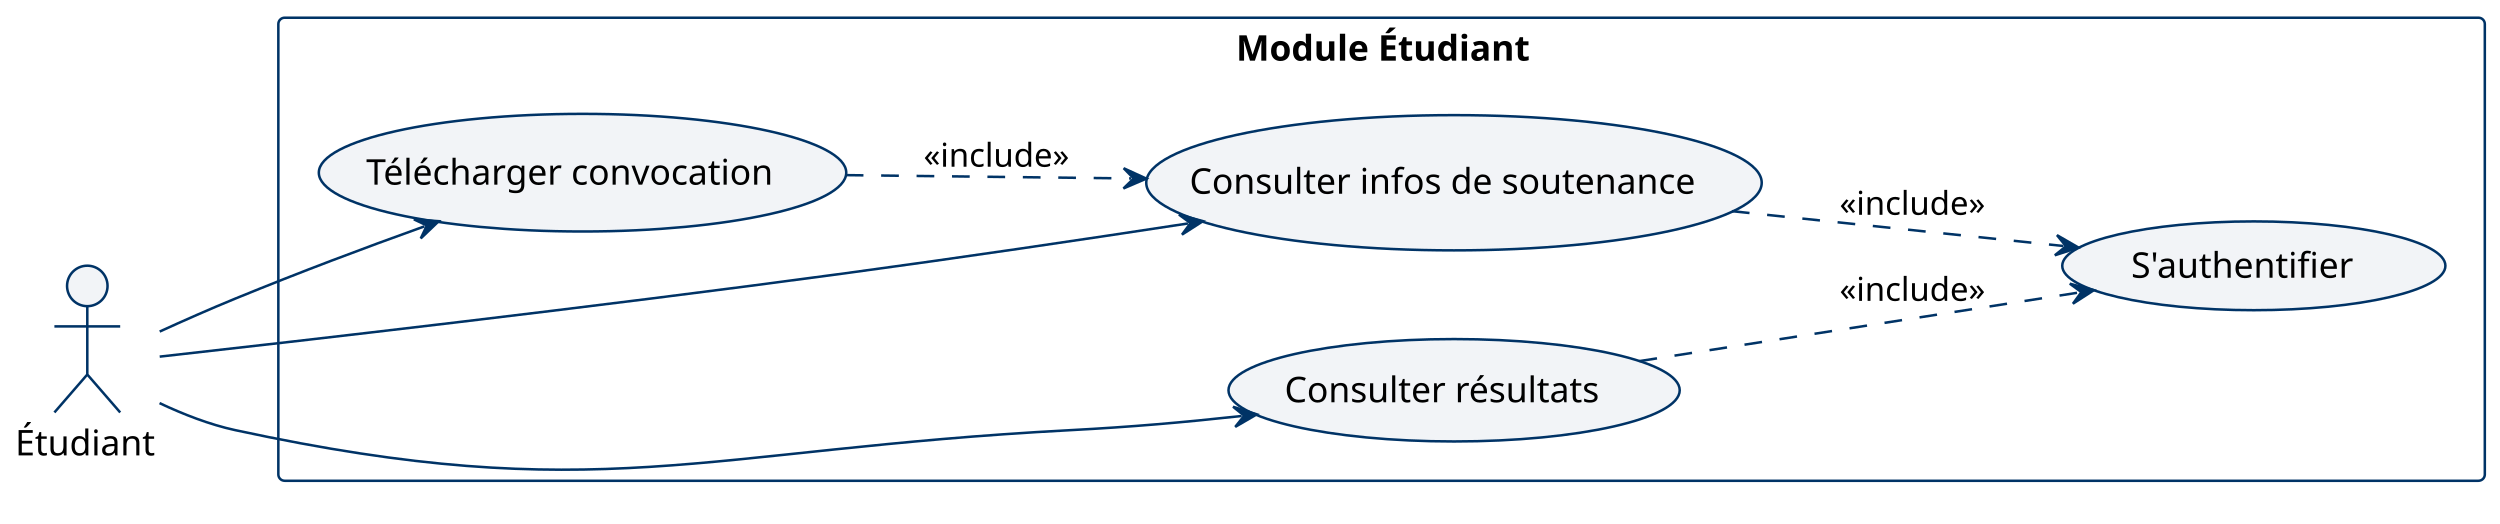
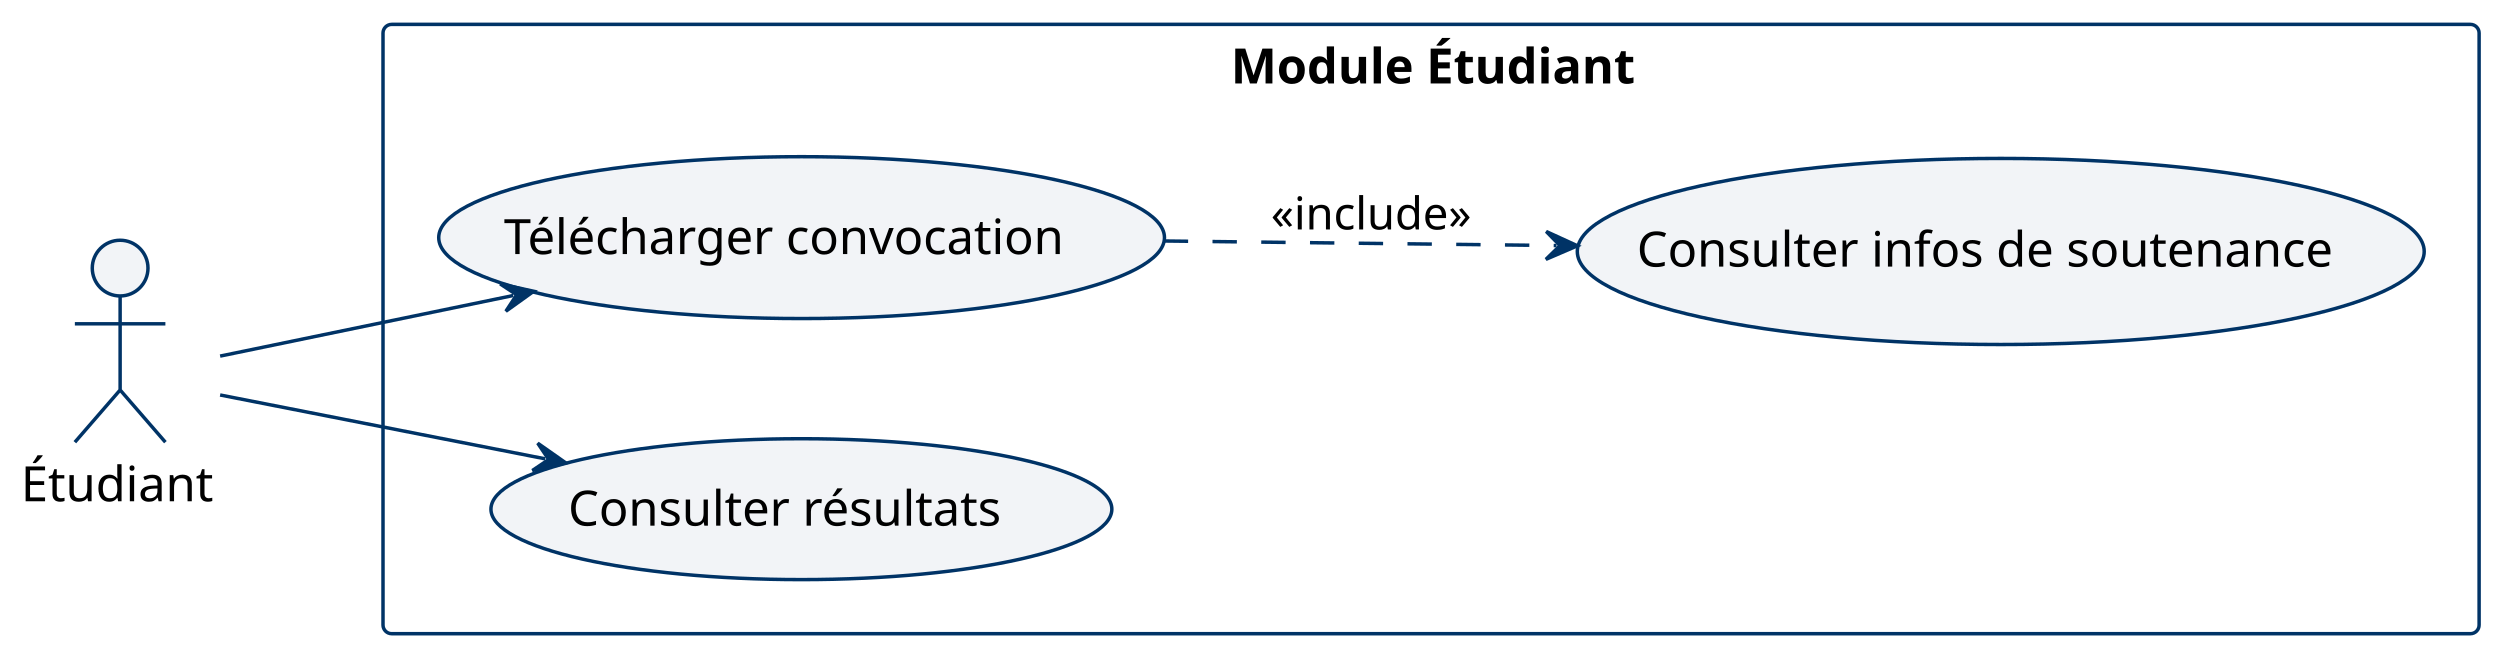
- <svg xmlns="http://www.w3.org/2000/svg" contentStyleType="text/css" height="207px" preserveAspectRatio="none" style="width:988px;height:207px;background:#FFFFFF;" version="1.1" viewBox="0 0 988 207" width="988px" zoomAndPan="magnify">
+ <svg xmlns="http://www.w3.org/2000/svg" contentStyleType="text/css" height="188px" preserveAspectRatio="none" style="width:718px;height:188px;background:#FFFFFF;" version="1.1" viewBox="0 0 718 188" width="718px" zoomAndPan="magnify">
  <defs />
  <g>
    <g id="cluster_Module Étudiant">
-       <rect fill="none" height="183" rx="2.5" ry="2.5" style="stroke:#003366;stroke-width:1.0;" width="872" x="110" y="7" />
-       <text fill="#000000" font-family="sans-serif" font-size="14" font-weight="bold" lengthAdjust="spacing" textLength="115" x="488.5" y="23.966">Module Étudiant</text>
+       <rect fill="none" height="175" rx="2.5" ry="2.5" style="stroke:#003366;stroke-width:1.0;" width="602" x="110" y="7" />
+       <text fill="#000000" font-family="sans-serif" font-size="14" font-weight="bold" lengthAdjust="spacing" textLength="115" x="353.5" y="23.966">Module Étudiant</text>
    </g>
    <g id="elem_UC1">
      <ellipse cx="230.218" cy="68.244" fill="#F2F4F7" rx="104.218" ry="23.244" style="stroke:#003366;stroke-width:1.0;" />
      <text fill="#000000" font-family="sans-serif" font-size="14" lengthAdjust="spacing" textLength="165" x="144.718" y="72.977">Télécharger convocation</text>
    </g>
    <g id="elem_UC2">
      <ellipse cx="574.616" cy="72.223" fill="#F2F4F7" rx="121.616" ry="26.723" style="stroke:#003366;stroke-width:1.0;" />
      <text fill="#000000" font-family="sans-serif" font-size="14" lengthAdjust="spacing" textLength="205" x="470.1" y="76.573">Consulter infos de soutenance</text>
    </g>
    <g id="elem_UC3">
-       <ellipse cx="574.662" cy="154.232" fill="#F2F4F7" rx="89.162" ry="20.232" style="stroke:#003366;stroke-width:1.0;" />
-       <text fill="#000000" font-family="sans-serif" font-size="14" lengthAdjust="spacing" textLength="128" x="507.662" y="158.965">Consulter résultats</text>
-     </g>
-     <g id="elem_Auth">
-       <ellipse cx="890.713" cy="105.043" fill="#F2F4F7" rx="75.713" ry="17.543" style="stroke:#003366;stroke-width:1.0;" />
-       <text fill="#000000" font-family="sans-serif" font-size="14" lengthAdjust="spacing" textLength="91" x="842.213" y="109.775">S'authentifier</text>
+       <ellipse cx="230.162" cy="146.232" fill="#F2F4F7" rx="89.162" ry="20.232" style="stroke:#003366;stroke-width:1.0;" />
+       <text fill="#000000" font-family="sans-serif" font-size="14" lengthAdjust="spacing" textLength="128" x="163.162" y="150.965">Consulter résultats</text>
    </g>
    <g id="elem_Student">
-       <ellipse cx="34.5" cy="113" fill="#F2F4F7" rx="8" ry="8" style="stroke:#003366;stroke-width:1.0;" />
-       <path d="M34.5,121 L34.5,148 M21.5,129 L47.5,129 M34.5,148 L21.5,163 M34.5,148 L47.5,163 " fill="none" style="stroke:#003366;stroke-width:1.0;" />
-       <text fill="#000000" font-family="sans-serif" font-size="14" lengthAdjust="spacing" textLength="57" x="6" y="179.966">Étudiant</text>
+       <ellipse cx="34.5" cy="77" fill="#F2F4F7" rx="8" ry="8" style="stroke:#003366;stroke-width:1.0;" />
+       <path d="M34.5,85 L34.5,112 M21.5,93 L47.5,93 M34.5,112 L21.5,127 M34.5,112 L47.5,127 " fill="none" style="stroke:#003366;stroke-width:1.0;" />
+       <text fill="#000000" font-family="sans-serif" font-size="14" lengthAdjust="spacing" textLength="57" x="6" y="143.966">Étudiant</text>
    </g>
    <g id="link_Student_UC1">
-       <path d="M63.11,131.03 C72.53,126.73 83.16,122.03 93,118 C119.19,107.28 142.985,98.363 167.755,89.443 " fill="none" id="Student-to-UC1" style="stroke:#003366;stroke-width:1.0;" />
-       <polygon fill="#003366" points="173.4,87.41,163.577,86.696,168.696,89.104,166.288,94.223,173.4,87.41" style="stroke:#003366;stroke-width:1.0;" />
-     </g>
-     <g id="link_Student_UC2">
-       <path d="M63.11,140.94 C115.82,135.05 234.43,121.49 334,108 C380.56,101.69 426.179,94.938 469.489,88.308 " fill="none" id="Student-to-UC2" style="stroke:#003366;stroke-width:1.0;" />
-       <polygon fill="#003366" points="475.42,87.4,465.918,84.808,470.478,88.157,467.129,92.716,475.42,87.4" style="stroke:#003366;stroke-width:1.0;" />
+       <path d="M63.22,102.27 C86.74,97.41 115.724,91.415 147.414,84.865 " fill="none" id="Student-to-UC1" style="stroke:#003366;stroke-width:1.0;" />
+       <polygon fill="#003366" points="153.29,83.65,143.667,81.555,148.393,84.662,145.286,89.389,153.29,83.65" style="stroke:#003366;stroke-width:1.0;" />
    </g>
    <g id="link_Student_UC3">
-       <path d="M63.05,159.31 C72.28,163.66 82.83,167.81 93,170 C236.37,200.91 276.54,177.76 423,170 C447.01,168.73 467.115,166.97 490.715,164.399 " fill="none" id="Student-to-UC3" style="stroke:#003366;stroke-width:1.0;" />
-       <polygon fill="#003366" points="496.68,163.75,487.3,160.748,491.709,164.291,488.166,168.701,496.68,163.75" style="stroke:#003366;stroke-width:1.0;" />
+       <path d="M63.22,113.44 C89.04,118.51 122.632,125.114 156.602,131.784 " fill="none" id="Student-to-UC3" style="stroke:#003366;stroke-width:1.0;" />
+       <polygon fill="#003366" points="162.49,132.94,154.429,127.281,157.584,131.977,152.888,135.131,162.49,132.94" style="stroke:#003366;stroke-width:1.0;" />
    </g>
    <g id="link_UC1_UC2">
      <path d="M334.23,69.21 C371.65,69.64 408.25,70.07 447.03,70.52 " fill="none" id="UC1-to-UC2" style="stroke:#003366;stroke-width:1.0;stroke-dasharray:7.0,7.0;" />
      <polygon fill="#003366" points="453.03,70.59,444.077,66.486,448.03,70.532,443.984,74.485,453.03,70.59" style="stroke:#003366;stroke-width:1.0;" />
      <text fill="#000000" font-family="sans-serif" font-size="13" lengthAdjust="spacing" textLength="57" x="365" y="65.897">«include»</text>
    </g>
-     <g id="link_UC2_Auth">
-       <path d="M684.44,83.45 C729.96,88.23 775.483,93.012 815.483,97.222 " fill="none" id="UC2-to-Auth" style="stroke:#003366;stroke-width:1.0;stroke-dasharray:7.0,7.0;" />
-       <polygon fill="#003366" points="821.45,97.85,812.918,92.93,816.477,97.327,812.081,100.886,821.45,97.85" style="stroke:#003366;stroke-width:1.0;" />
-       <text fill="#000000" font-family="sans-serif" font-size="13" lengthAdjust="spacing" textLength="57" x="727" y="84.897">«include»</text>
-     </g>
-     <g id="link_UC3_Auth">
-       <path d="M647.93,142.7 C702.27,134.22 769.932,123.654 821.572,115.604 " fill="none" id="UC3-to-Auth" style="stroke:#003366;stroke-width:1.0;stroke-dasharray:7.0,7.0;" />
-       <polygon fill="#003366" points="827.5,114.68,817.991,112.114,822.56,115.45,819.223,120.019,827.5,114.68" style="stroke:#003366;stroke-width:1.0;" />
-       <text fill="#000000" font-family="sans-serif" font-size="13" lengthAdjust="spacing" textLength="57" x="727" y="118.897">«include»</text>
-     </g>
  </g>
</svg>
